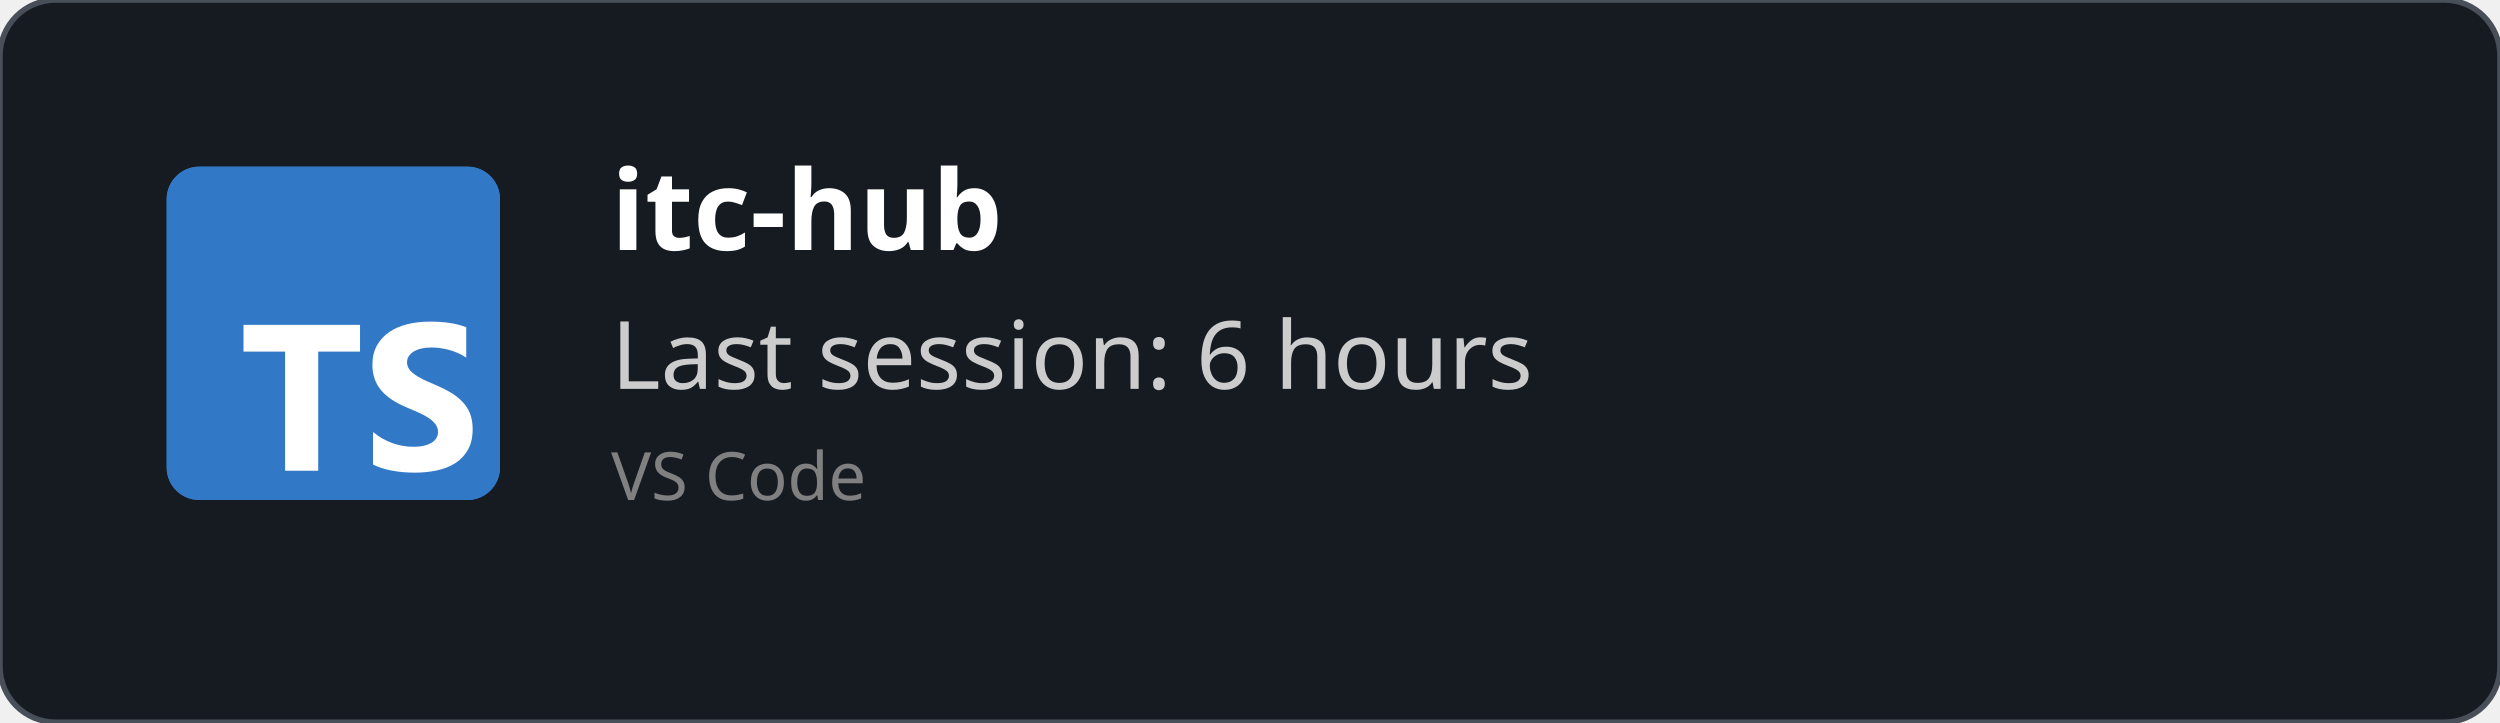
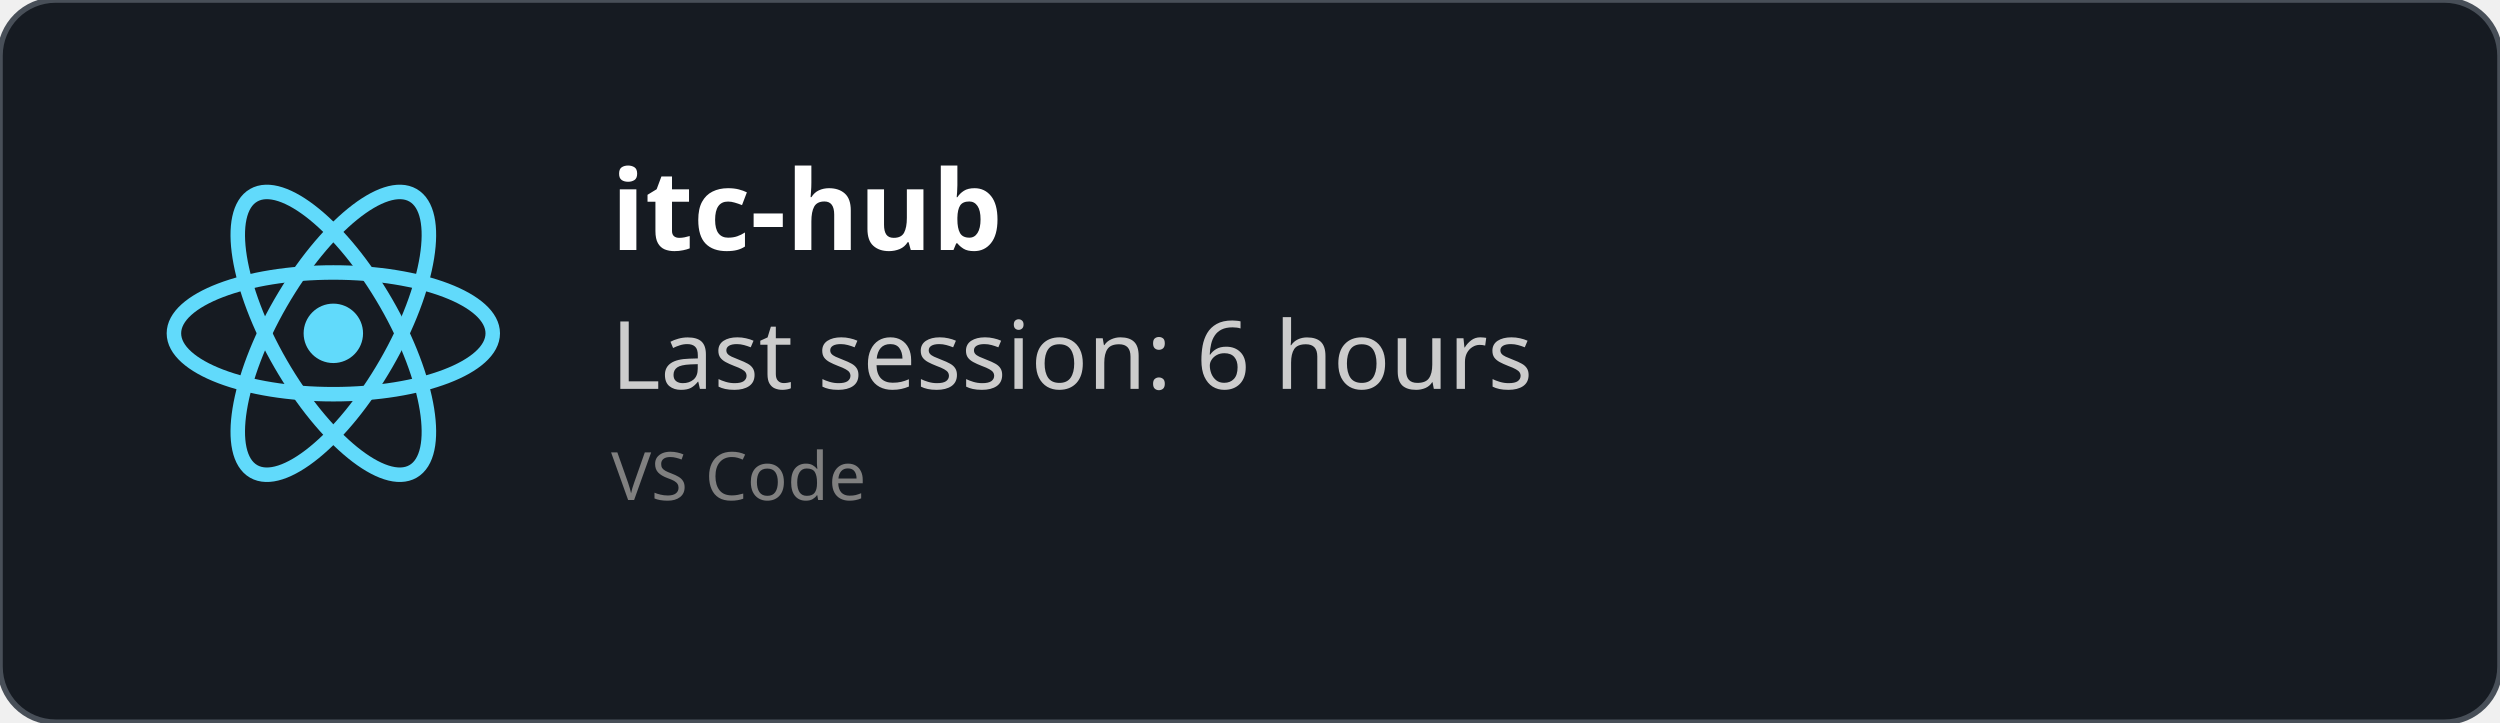
<svg xmlns="http://www.w3.org/2000/svg" width="450" height="130" viewBox="0 0 450 130" fill="none" role="img">
  <style>
    *{
        font-family: 'Segoe UI', Ubuntu, monospace
    }
    </style>
  <defs>
    <clipPath id="horizontalClip" x="20" y="20" width="500" height="200">
      <rect x="90" y="20" width="300" height="50" />
    </clipPath>
  </defs>
  <rect width="450" height="130" fill="rgba(22,27,34)" stroke="#484f58" stroke-width="1" fill-opacity="1" stroke-opacity="1" x="0" y="0" rx="10px" ry="10px">
    </rect>
-   <svg fill="none" height="60" viewBox="0 0 512 512" width="60" x="30" y="30">
-     <rect fill="#3178c6" height="512" rx="50" width="512" />
-     <rect fill="#3178c6" height="512" rx="50" width="512" />
-     <path clip-rule="evenodd" d="m316.939 407.424v50.061c8.138 4.172 17.763 7.3 28.875 9.386s22.823 3.129 35.135 3.129c11.999 0 23.397-1.147 34.196-3.442 10.799-2.294 20.268-6.075 28.406-11.342 8.138-5.266 14.581-12.15 19.328-20.65s7.121-19.007 7.121-31.522c0-9.074-1.356-17.026-4.069-23.857s-6.625-12.906-11.738-18.225c-5.112-5.319-11.242-10.091-18.389-14.315s-15.207-8.213-24.18-11.967c-6.573-2.712-12.468-5.345-17.685-7.9-5.217-2.556-9.651-5.163-13.303-7.822-3.652-2.66-6.469-5.476-8.451-8.448-1.982-2.973-2.974-6.336-2.974-10.091 0-3.441.887-6.544 2.661-9.308s4.278-5.136 7.512-7.118c3.235-1.981 7.199-3.52 11.894-4.615 4.696-1.095 9.912-1.642 15.651-1.642 4.173 0 8.581.313 13.224.938 4.643.626 9.312 1.591 14.008 2.894 4.695 1.304 9.259 2.947 13.694 4.928 4.434 1.982 8.529 4.276 12.285 6.884v-46.776c-7.616-2.92-15.937-5.084-24.962-6.492s-19.381-2.112-31.066-2.112c-11.895 0-23.163 1.278-33.805 3.833s-20.006 6.544-28.093 11.967c-8.086 5.424-14.476 12.333-19.171 20.729-4.695 8.395-7.043 18.433-7.043 30.114 0 14.914 4.304 27.638 12.912 38.172 8.607 10.533 21.675 19.45 39.204 26.751 6.886 2.816 13.303 5.579 19.25 8.291s11.086 5.528 15.415 8.448c4.33 2.92 7.747 6.101 10.252 9.543 2.504 3.441 3.756 7.352 3.756 11.733 0 3.233-.783 6.231-2.348 8.995s-3.939 5.162-7.121 7.196-7.147 3.624-11.894 4.771c-4.748 1.148-10.303 1.721-16.668 1.721-10.851 0-21.597-1.903-32.24-5.71-10.642-3.806-20.502-9.516-29.579-17.13zm-84.159-123.342h64.22v-41.082h-179v41.082h63.906v182.918h50.874z" fill="#fff" fill-rule="evenodd" />
+   <svg height="60" width="60" x="30" y="30" viewBox="-11.5 -10.232 23 20.463">
+     <circle cx="0" cy="0" r="2.05" fill="#61dafb" />
+     <g stroke="#61dafb" stroke-width="1" fill="none">
+       <ellipse rx="11" ry="4.2" />
+       <ellipse rx="11" ry="4.2" transform="rotate(60)" />
+       <ellipse rx="11" ry="4.2" transform="rotate(120)" />
+     </g>
  </svg>
  <text x="110" y="45" font-size="20" clip-path="url(#horizontalClip)" font-weight="bold" font-family="Ubuntu" fill="white">
    itc-hub
    </text>
  <text x="110" y="70" font-size="17px" font-family="Ubuntu" fill="#ccc">
    Last session: 6 hours
    </text>
  <text x="110" y="90" font-size="12px" font-family="Ubuntu" fill="grey">
    VS Code
    </text>
</svg>
